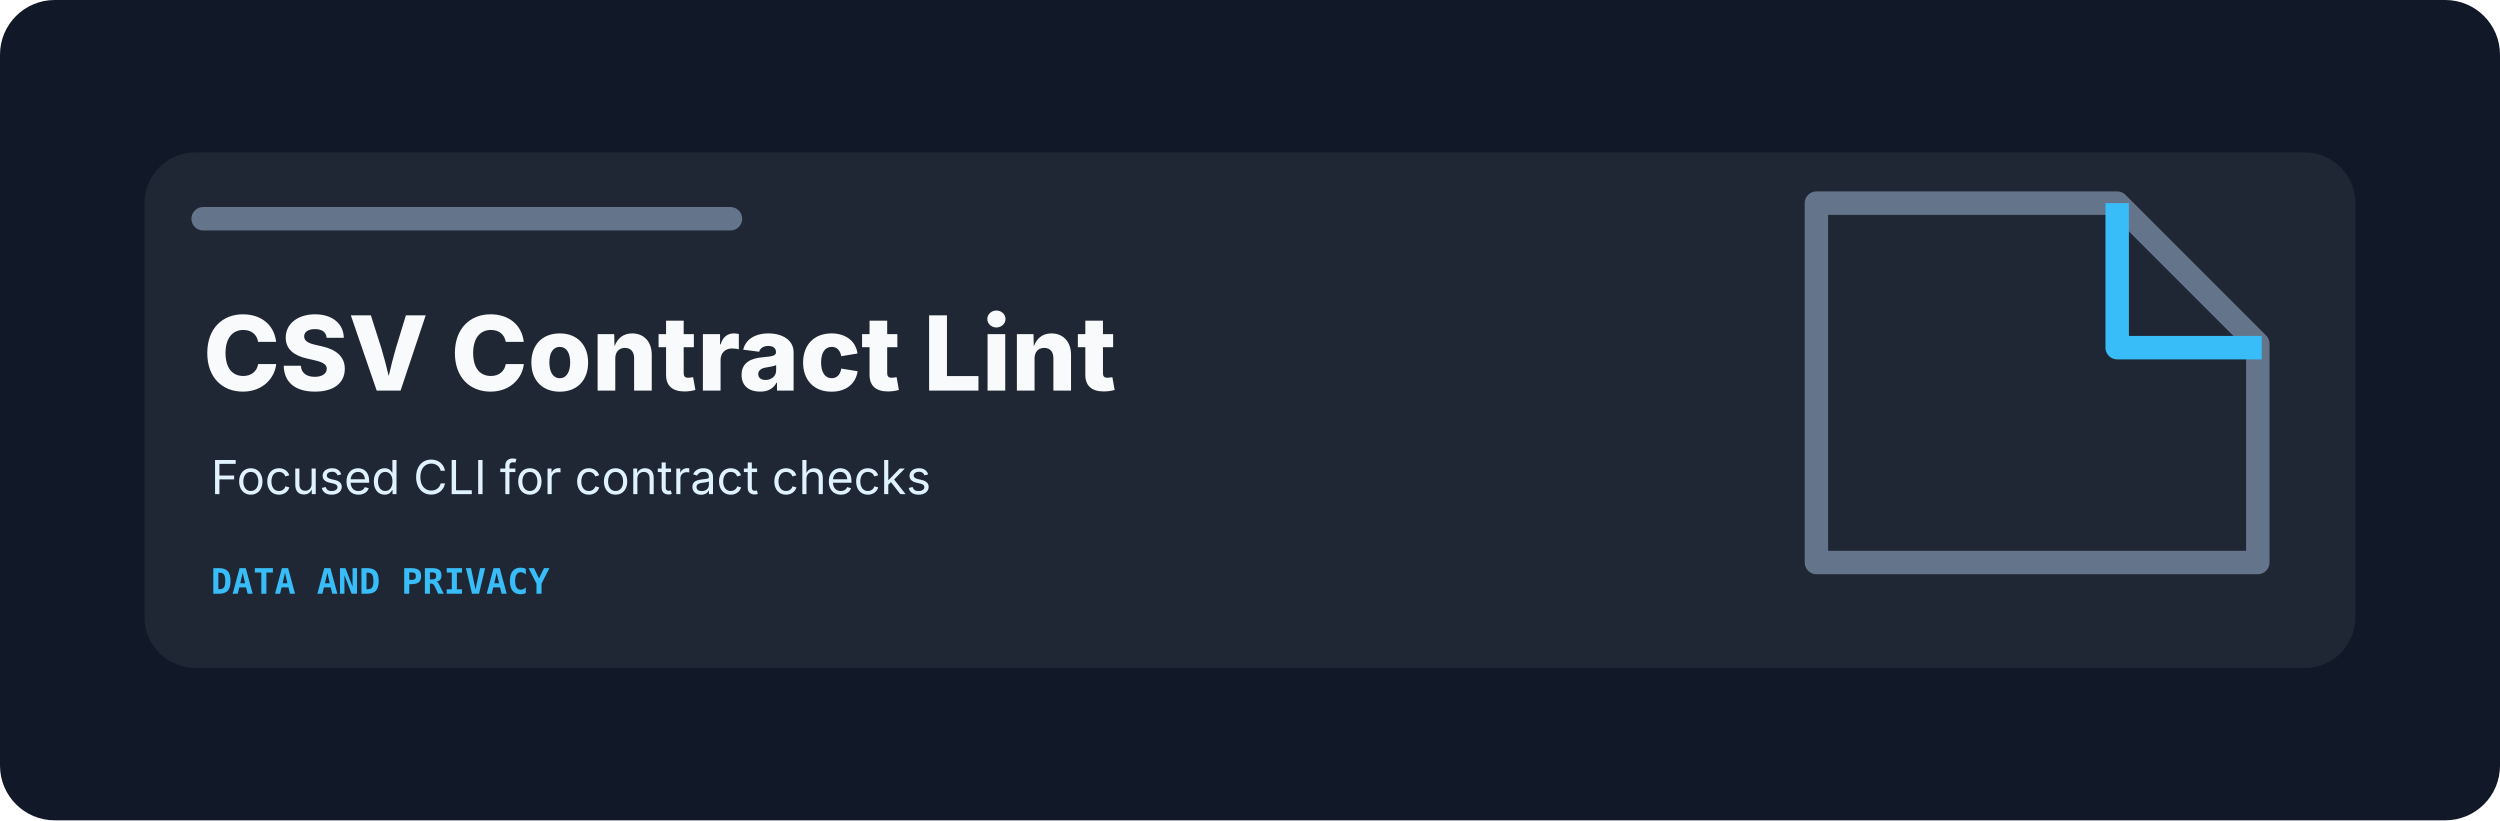
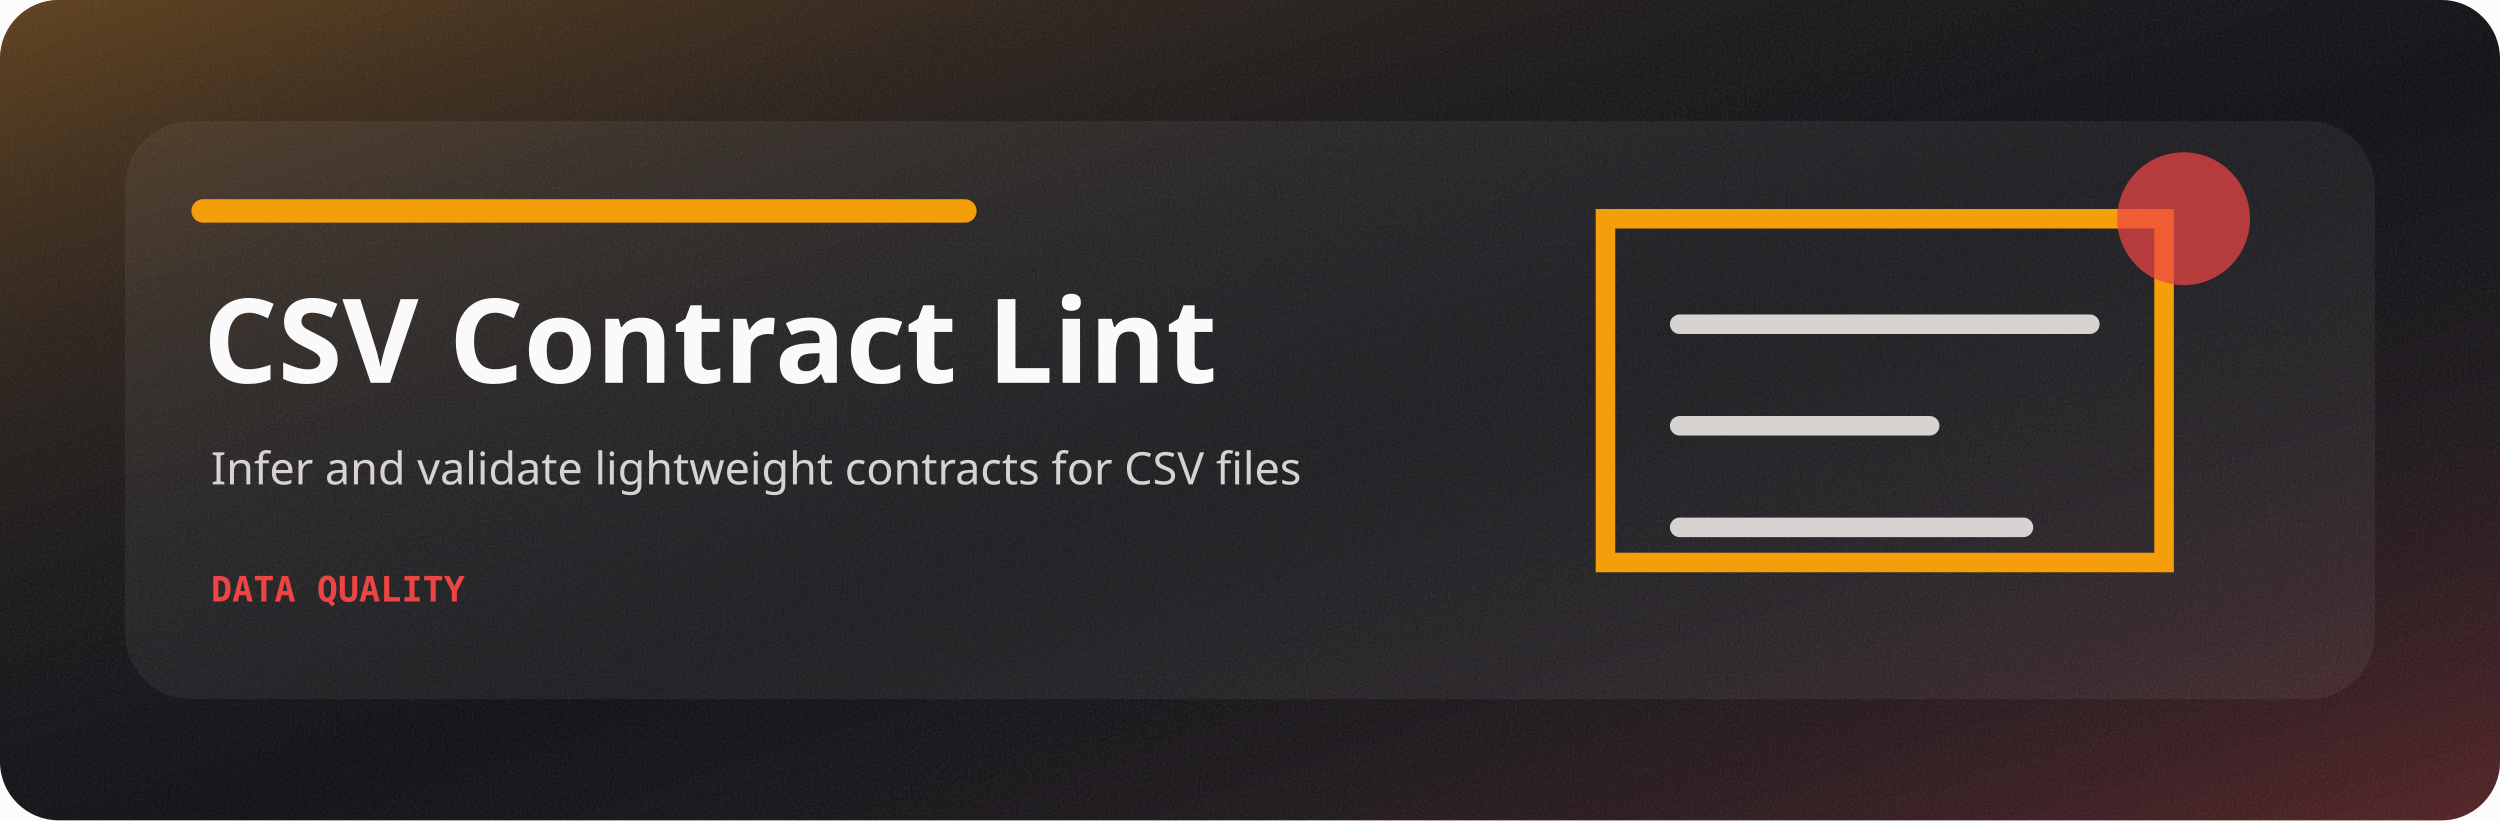
<svg xmlns="http://www.w3.org/2000/svg" width="1280" height="420" viewBox="0 0 1280 420" fill="none" role="img" aria-label="CSV Contract Lint cover">
-   <rect width="1280" height="420" rx="28" fill="#111827" />
-   <rect x="74" y="78" width="1132" height="264" rx="26" fill="#f8fafc" opacity=".06" />
-   <path d="M104 112h270" stroke="#64748b" stroke-width="12" stroke-linecap="round" />
-   <text x="104" y="200" fill="#f8fafc" font-family="Inter, ui-sans-serif, system-ui" font-size="53" font-weight="800">CSV Contract Lint</text>
-   <text x="108" y="253" fill="#e0f2fe" font-family="Inter, ui-sans-serif, system-ui" font-size="24">Focused CLI for contract checks</text>
-   <text x="108" y="304" fill="#38bdf8" font-family="ui-monospace, SFMono-Regular, Menlo, monospace" font-size="18" font-weight="700">DATA AND PRIVACY</text>
-   <path d="M930 104h154l72 72v112H930z" fill="none" stroke="#64748b" stroke-width="12" stroke-linejoin="round" />
-   <path d="M1084 104v74h74" fill="none" stroke="#38bdf8" stroke-width="12" stroke-linejoin="round" />
+   <defs>
+     <linearGradient id="g" x1="0" x2="1" y1="0" y2="1">
+       <stop offset="0" stop-color="#f59e0b" stop-opacity=".34" />
+       <stop offset=".54" stop-color="#101014" stop-opacity="0" />
+       <stop offset="1" stop-color="#ef4444" stop-opacity=".30" />
+     </linearGradient>
+     <filter id="grain" x="-20%" y="-20%" width="140%" height="140%">
+       <feTurbulence type="fractalNoise" baseFrequency=".85" numOctaves="2" seed="91" result="noise" />
+       <feColorMatrix type="saturate" values="0" />
+       <feComponentTransfer>
+         <feFuncA type="table" tableValues="0 .10" />
+       </feComponentTransfer>
+       <feBlend mode="soft-light" in2="SourceGraphic" />
+     </filter>
+   </defs>
+   <rect width="1280" height="420" rx="30" fill="#101014" />
+   <rect width="1280" height="420" rx="30" fill="url(#g)" filter="url(#grain)" />
+   <rect x="64" y="62" width="1152" height="296" rx="34" fill="#fafafa" opacity=".055" />
+   <path d="M104 108h390" stroke="#f59e0b" stroke-width="12" stroke-linecap="round" />
+   <text x="104" y="196" fill="#fafafa" font-family="IBM Plex Sans, ui-sans-serif, system-ui" font-size="60" font-weight="850">CSV Contract Lint</text>
+   <text x="108" y="248" fill="#d6d3d1" font-family="IBM Plex Sans, ui-sans-serif, system-ui" font-size="23">Infer and validate lightweight contracts for CSV files</text>
+   <text x="108" y="308" fill="#ef4444" font-family="ui-monospace, SFMono-Regular, Menlo, monospace" font-size="18" font-weight="800">DATA QUALITY</text>
+   <path d="M822 112h286v176H822z" fill="none" stroke="#f59e0b" stroke-width="10" />
+   <path d="M860 166h210M860 218h128M860 270h176" stroke="#d6d3d1" stroke-width="10" stroke-linecap="round" />
+   <circle cx="1118" cy="112" r="34" fill="#ef4444" opacity=".72" />
</svg>
